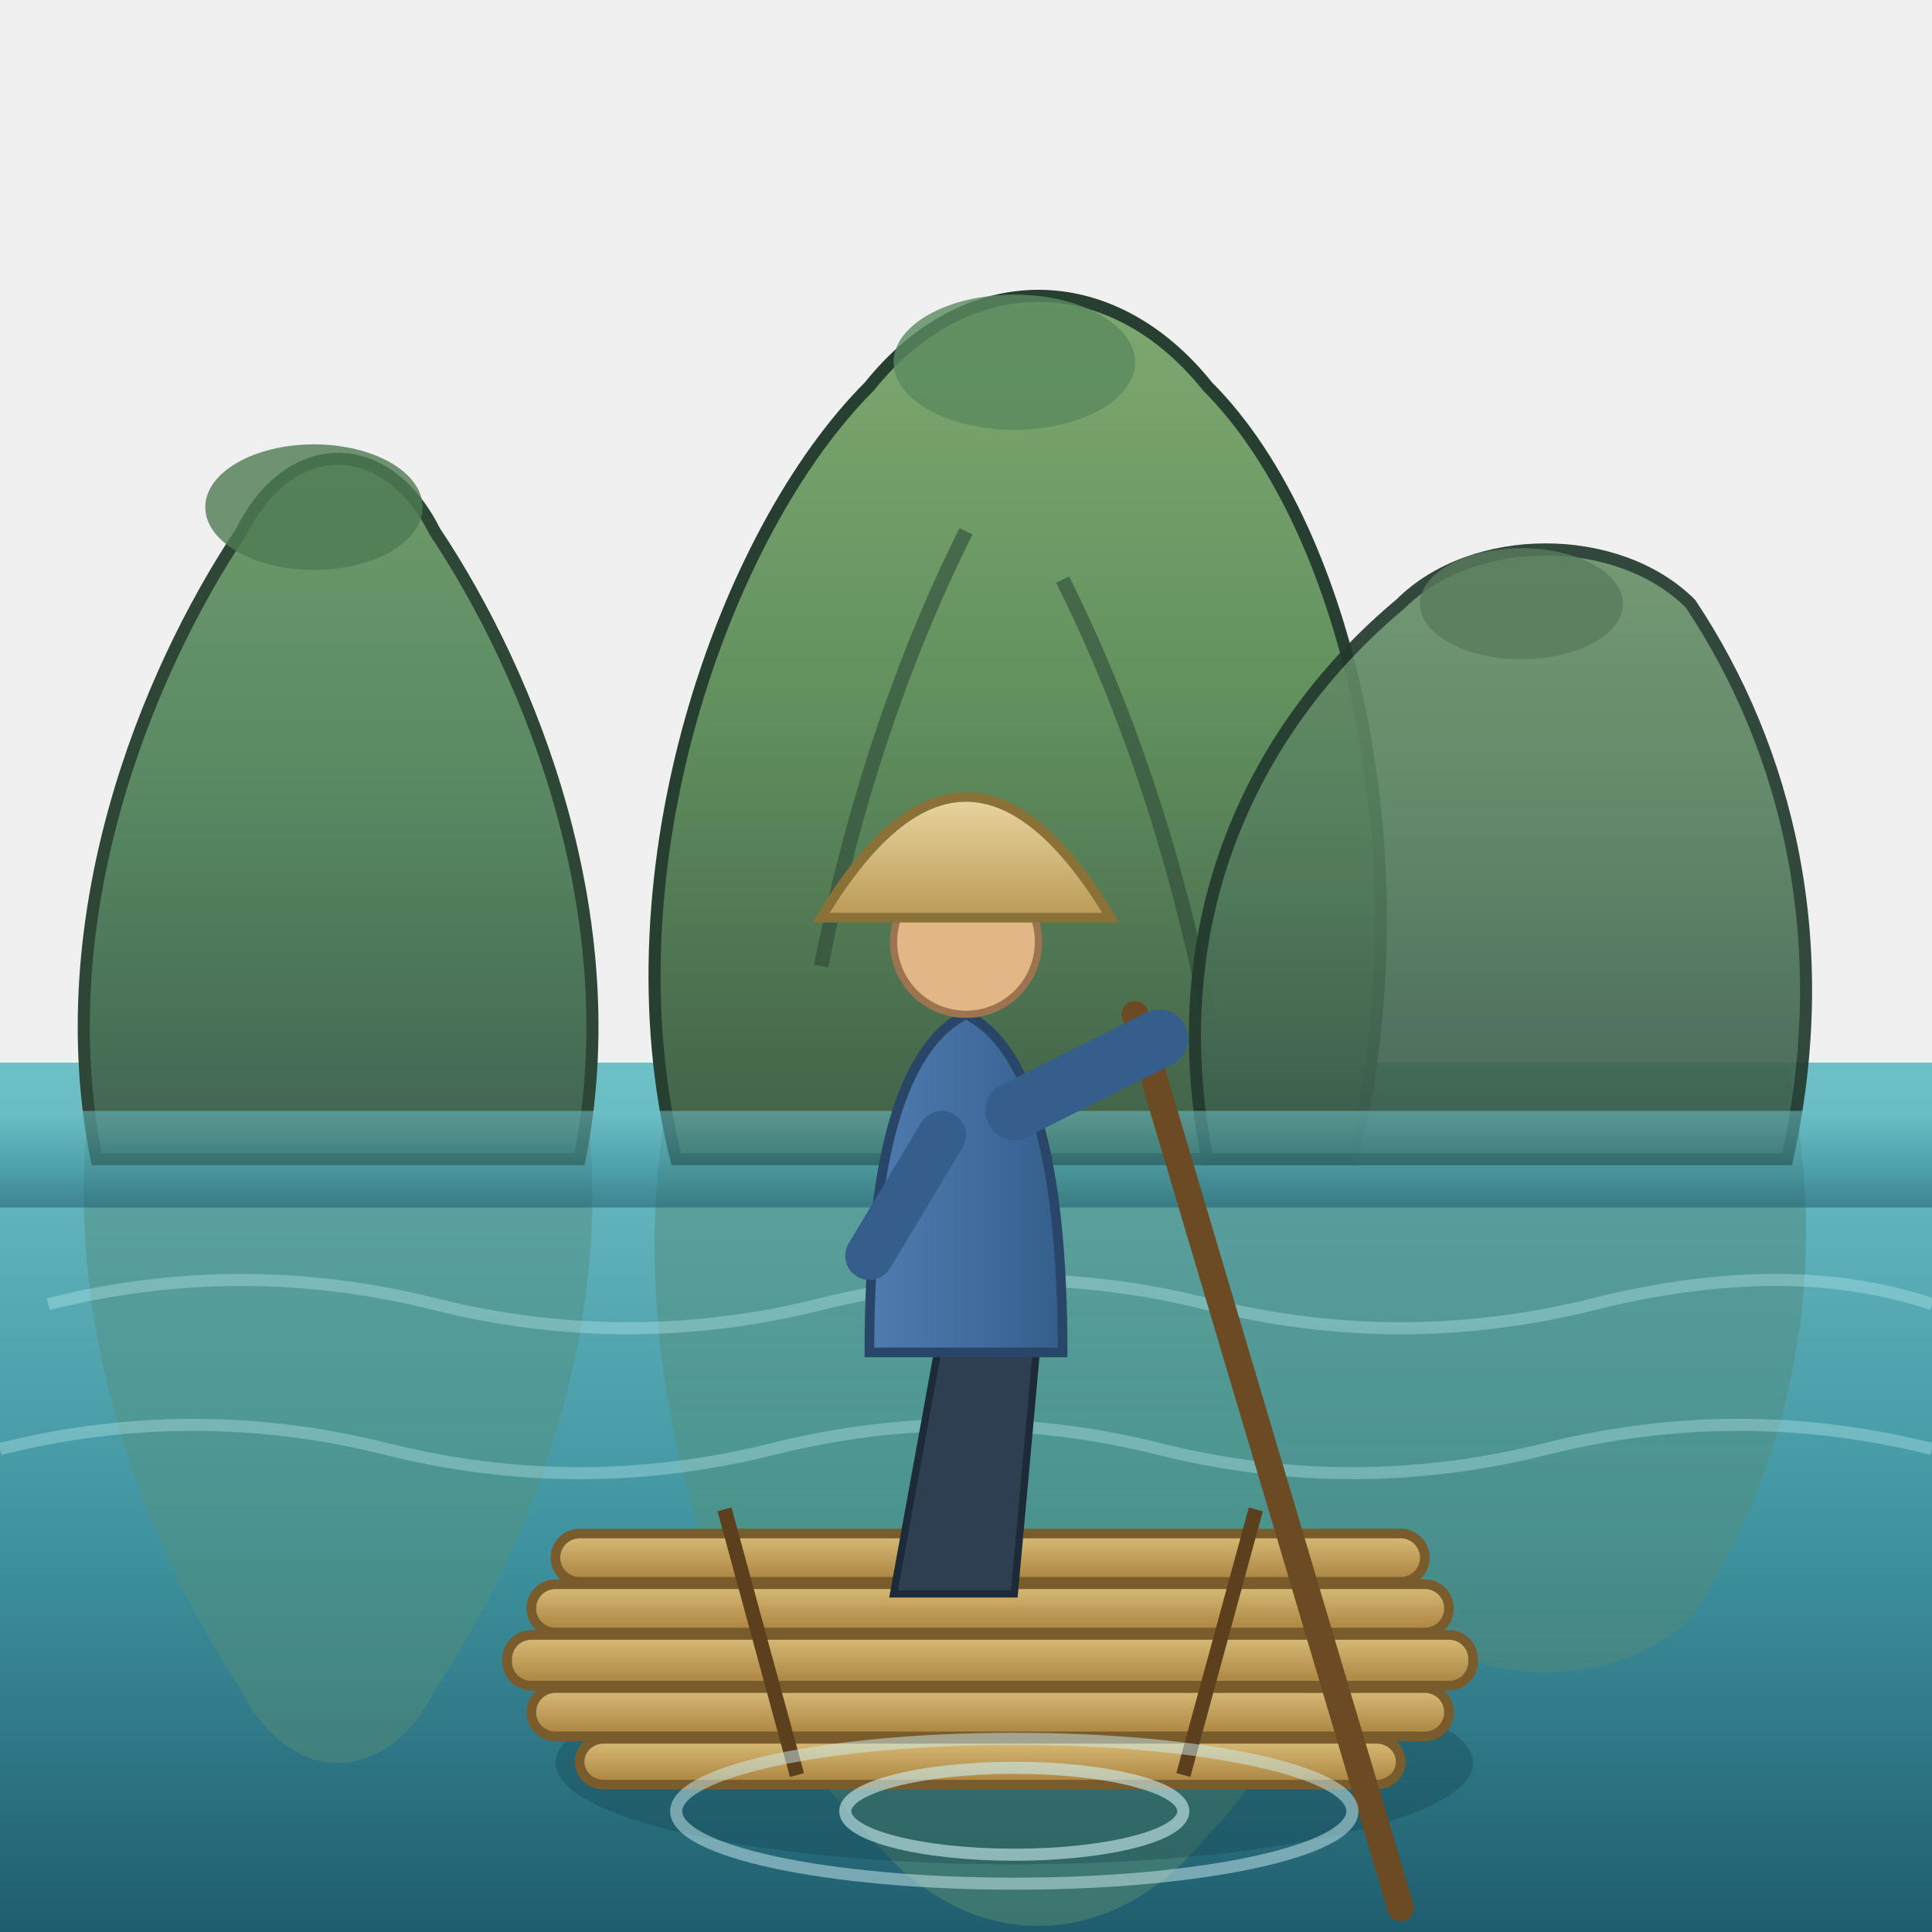
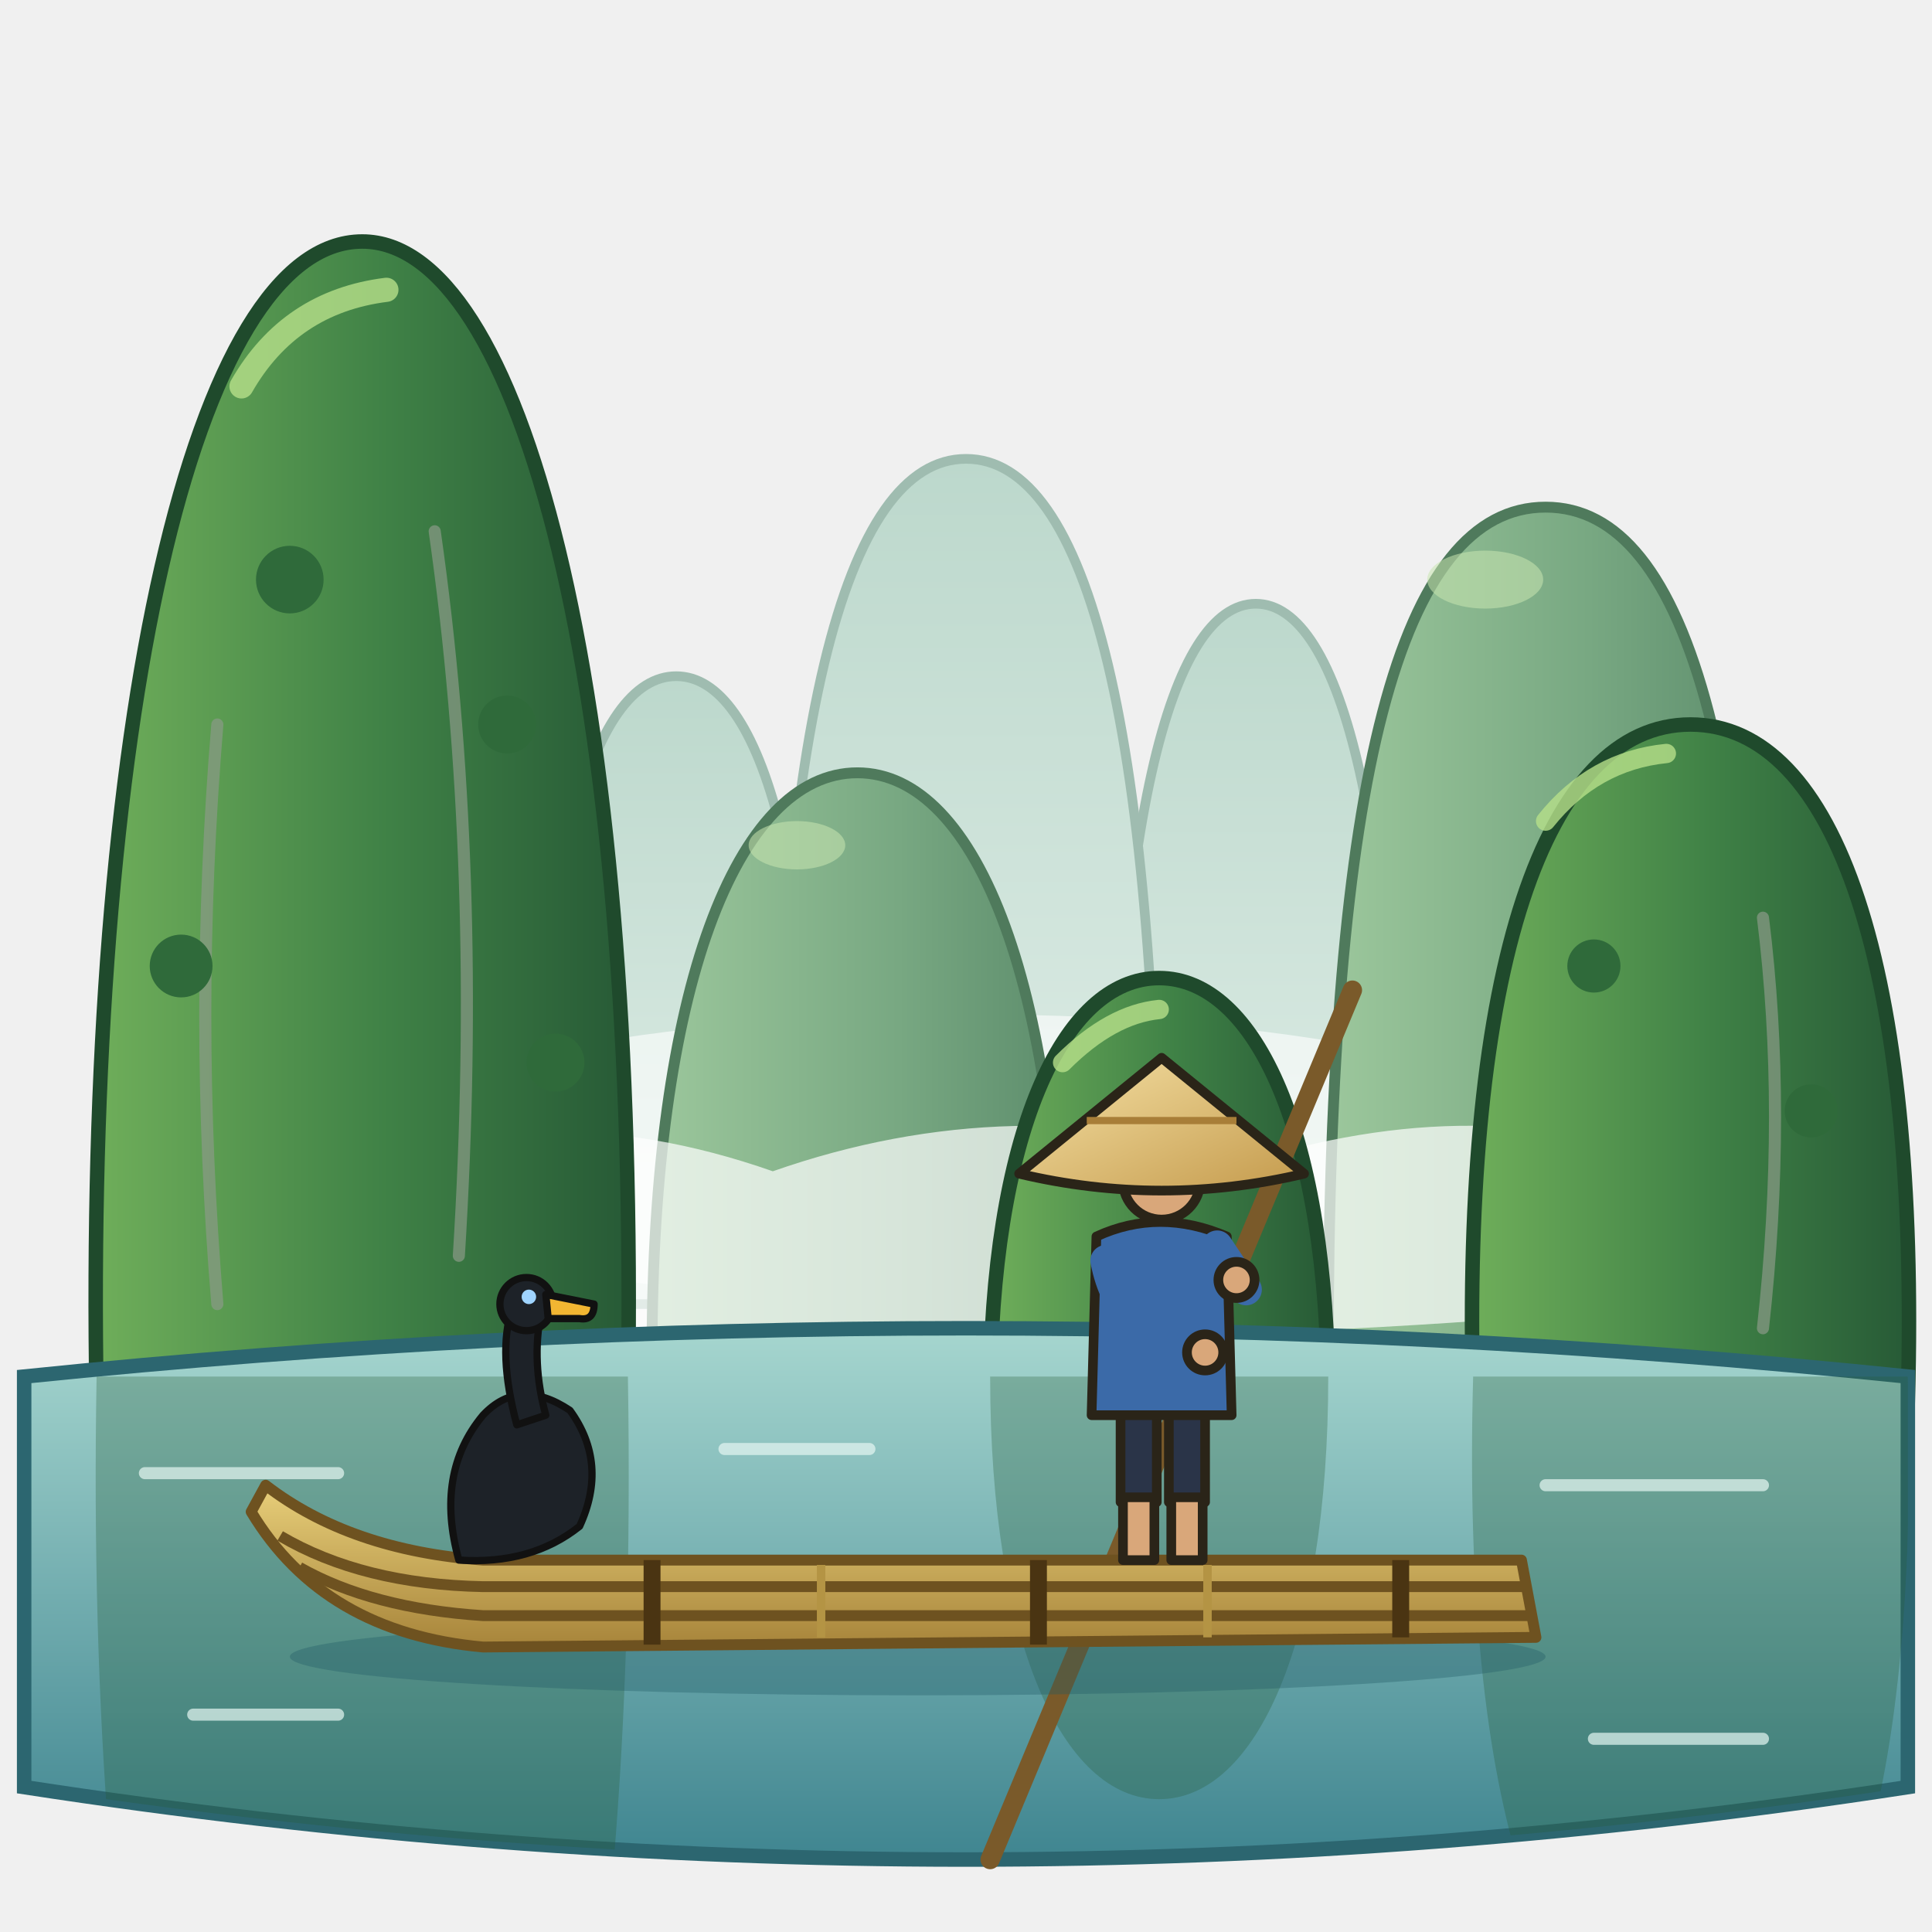
<svg xmlns="http://www.w3.org/2000/svg" viewBox="0 0 80 80">
  <defs>
-     <linearGradient id="gkPeakA" x1="0" y1="0" x2="0" y2="1">
-       <stop offset="0%" stop-color="#6f9a6a" />
-       <stop offset="45%" stop-color="#5a8a63" />
-       <stop offset="100%" stop-color="#3f6350" />
+     <linearGradient id="gk-back" x1="0" y1="0" x2="0" y2="1">
+       <stop offset="0" stop-color="#bcd8cc" />
+       <stop offset="1" stop-color="#e2efe9" />
    </linearGradient>
-     <linearGradient id="gkPeakB" x1="0" y1="0" x2="0" y2="1">
-       <stop offset="0%" stop-color="#7fa870" />
-       <stop offset="45%" stop-color="#63925f" />
-       <stop offset="100%" stop-color="#406048" />
+     <linearGradient id="gk-mid" x1="0" y1="0" x2="1" y2="0">
+       <stop offset="0" stop-color="#9cc79c" />
+       <stop offset=".6" stop-color="#78a882" />
+       <stop offset="1" stop-color="#5d8d6c" />
    </linearGradient>
-     <linearGradient id="gkPeakC" x1="0" y1="0" x2="0" y2="1">
-       <stop offset="0%" stop-color="#6a9168" />
-       <stop offset="45%" stop-color="#557f5e" />
-       <stop offset="100%" stop-color="#395a4a" />
+     <linearGradient id="gk-front" x1="0" y1="0" x2="1" y2="0">
+       <stop offset="0" stop-color="#6fae5a" />
+       <stop offset=".55" stop-color="#3f8146" />
+       <stop offset="1" stop-color="#275a36" />
    </linearGradient>
-     <linearGradient id="gkWater" x1="0" y1="0" x2="0" y2="1">
-       <stop offset="0%" stop-color="#6fc1c8" />
-       <stop offset="55%" stop-color="#3f93a0" />
-       <stop offset="100%" stop-color="#1f5d6e" />
+     <linearGradient id="gk-mist" x1="0" y1="0" x2="0" y2="1">
+       <stop offset="0" stop-color="#fff" stop-opacity="0" />
+       <stop offset=".5" stop-color="#fff" stop-opacity=".85" />
+       <stop offset="1" stop-color="#fff" stop-opacity="0" />
    </linearGradient>
-     <linearGradient id="gkRaft" x1="0" y1="0" x2="0" y2="1">
-       <stop offset="0%" stop-color="#d9bd78" />
-       <stop offset="100%" stop-color="#a9823f" />
+     <linearGradient id="gk-water" x1="0" y1="0" x2="0" y2="1">
+       <stop offset="0" stop-color="#a6d6cf" />
+       <stop offset="1" stop-color="#3f8590" />
    </linearGradient>
-     <linearGradient id="gkShirt" x1="0" y1="0" x2="1" y2="0">
-       <stop offset="0%" stop-color="#4f7cb0" />
-       <stop offset="100%" stop-color="#355e8c" />
+     <linearGradient id="gk-bamboo" x1="0" y1="0" x2="0" y2="1">
+       <stop offset="0" stop-color="#e8cf7a" />
+       <stop offset="1" stop-color="#a7843a" />
    </linearGradient>
-     <linearGradient id="gkHat" x1="0" y1="0" x2="0" y2="1">
-       <stop offset="0%" stop-color="#e8d5a0" />
-       <stop offset="100%" stop-color="#bb9a55" />
+     <linearGradient id="gk-hat" x1="0" y1="0" x2="1" y2="1">
+       <stop offset="0" stop-color="#f6e2a6" />
+       <stop offset="1" stop-color="#c49a4c" />
    </linearGradient>
+     <clipPath id="gk-wclip">
+       <path d="M1,57 Q40,53 79,57 L79,74 Q40,80 1,74 Z" />
+     </clipPath>
+     <g id="gk-fronts">
+       <path d="M4,58 C3.5,30 8,10 15,10 C21.5,10 26.5,28 26,58 Z" />
+       <path d="M61,58 C60.5,40 64,30 70,30 C76,30 79.5,40 79,58 Z" />
+       <path d="M41,58 C41,47 44,40.5 48,40.5 C52,40.5 55,47 55,58 Z" />
+     </g>
  </defs>
-   <rect x="0" y="44" width="80" height="36" fill="url(#gkWater)" />
-   <g opacity="0.3">
-     <g transform="translate(0,92) scale(1,-1)">
-       <path d="M4,48 C2,38 6,28 10,22 C12,18 16,18 18,22 C22,28 26,38 24,48 Z" fill="url(#gkPeakA)" />
-       <path d="M28,48 C25,36 30,22 36,16 C40,11 46,11 50,16 C56,22 59,36 56,48 Z" fill="url(#gkPeakB)" />
-       <path d="M50,48 C48,38 52,30 58,25 C61,22 67,22 70,25 C74,31 76,39 74,48 Z" fill="url(#gkPeakC)" />
-     </g>
+   <g fill="url(#gk-back)" stroke="#9fbcb0" stroke-width="0.4">
+     <path d="M22,54 C22,36 24.5,28 28,28 C31.5,28 34,36 34,54 Z" />
+     <path d="M46,54 C46,34 48.5,25 52,25 C55.5,25 58,34 58,54 Z" />
+     <path d="M32,54 C32,30 35,19 40,19 C45,19 48,30 48,54 Z" />
  </g>
-   <g stroke="#bfeef2" stroke-width="0.5" opacity="0.35" fill="none">
-     <path d="M2,54 Q10,52 18,54 T34,54 T50,54 T66,54 T80,54" />
-     <path d="M0,60 Q8,58 16,60 T32,60 T48,60 T64,60 T80,60" />
+   <ellipse cx="40" cy="48" rx="26" ry="6" fill="#fff" opacity=".6" />
+   <g fill="url(#gk-mid)" stroke="#4f7a5c" stroke-width="0.45">
+     <path d="M55,56 C55,32 58,21 64,21 C70,21 73,32 73,56 Z" />
+     <path d="M27,56 C27,41 30.5,32 35.5,32 C40.5,32 44,41 44,56 Z" />
  </g>
-   <g stroke="#2d4636" stroke-width="0.5">
-     <path d="M4,48 C2,38 6,28 10,22 C12,18 16,18 18,22 C22,28 26,38 24,48 Z" fill="url(#gkPeakA)" />
-     <ellipse cx="13" cy="21" rx="4.5" ry="2.6" fill="#4d7a52" opacity="0.8" stroke="none" />
+   <g fill="#c8e6b0" opacity=".55">
+     <ellipse cx="61.5" cy="24" rx="2.4" ry="1.2" />
+     <ellipse cx="33" cy="35" rx="2" ry="1" />
  </g>
-   <g stroke="#263f30" stroke-width="0.5">
-     <path d="M28,48 C25,36 30,22 36,16 C40,11 46,11 50,16 C56,22 59,36 56,48 Z" fill="url(#gkPeakB)" />
-     <ellipse cx="42" cy="15" rx="5" ry="2.8" fill="#5a8a5f" opacity="0.8" stroke="none" />
-     <path d="M34,40 Q36,30 40,22" stroke="#2d4a38" stroke-width="0.6" fill="none" opacity="0.6" />
-     <path d="M50,42 Q48,32 44,24" stroke="#2d4a38" stroke-width="0.6" fill="none" opacity="0.6" />
+   <g>
+     <path d="M6,52 Q8,48 14,49 Q22,45 32,48.5 Q42,45 52,48 Q62,45 70,48.5 Q77,48 76,52 Q72,55 40,55.5 Q10,55 6,52 Z" fill="#fff" opacity=".7" />
+     <animateTransform attributeName="transform" type="translate" values="0,0;1.5,0;0,0" dur="10s" repeatCount="indefinite" />
  </g>
-   <g stroke="#223a2e" stroke-width="0.5" opacity="0.92">
-     <path d="M50,48 C48,38 52,30 58,25 C61,22 67,22 70,25 C74,31 76,39 74,48 Z" fill="url(#gkPeakC)" />
-     <ellipse cx="63" cy="25" rx="4.2" ry="2.3" fill="#4a7050" opacity="0.8" stroke="none" />
+   <use href="#gk-fronts" fill="url(#gk-front)" stroke="#1f4a2c" stroke-width="0.6" />
+   <g fill="none" stroke-linecap="round">
+     <path d="M10,16 Q12,12.5 16,12" stroke="#b6e08a" stroke-width="1" opacity=".8" />
+     <path d="M64,34 Q66,31.5 69,31.2 M44,44 Q46,42 48,41.8" stroke="#b6e08a" stroke-width="0.8" opacity=".8" />
+     <path d="M18,22 Q20,36 19,52 M9,30 Q8,42 9,54 M73,38 Q74,46 73,55" stroke="#8a9a88" stroke-width="0.5" opacity=".7" />
  </g>
-   <rect x="0" y="46" width="80" height="4" fill="url(#gkWater)" opacity="0.55" />
-   <g>
-     <animateTransform attributeName="transform" type="translate" values="0,0; 0,1.1; 0,0; 0,-0.6; 0,0" dur="3.2s" repeatCount="indefinite" />
-     <ellipse cx="42" cy="73" rx="19" ry="4.2" fill="#0d3a44" opacity="0.3" />
-     <g stroke="#7a5c2c" stroke-width="0.4">
-       <rect x="23" y="63.5" width="36" height="2" rx="1" fill="url(#gkRaft)" />
-       <rect x="22" y="65.6" width="38" height="2" rx="1" fill="url(#gkRaft)" />
-       <rect x="21" y="67.7" width="40" height="2.1" rx="1" fill="url(#gkRaft)" />
-       <rect x="22" y="69.9" width="38" height="2" rx="1" fill="url(#gkRaft)" />
-       <rect x="24" y="72" width="34" height="1.9" rx="1" fill="url(#gkRaft)" />
-     </g>
-     <line x1="30" y1="62.5" x2="33" y2="73.5" stroke="#5c3f1c" stroke-width="0.6" />
-     <line x1="52" y1="62.5" x2="49" y2="73.5" stroke="#5c3f1c" stroke-width="0.6" />
-     <line x1="47" y1="42" x2="58" y2="79" stroke="#6b4a24" stroke-width="1.1" stroke-linecap="round" />
-     <g>
-       <path d="M37,66 L39,55 L43,55 L42,66 Z" fill="#2e3f52" stroke="#1d2a38" stroke-width="0.3" />
-       <path d="M36,56 Q36,44 40,42 Q44,44 44,56 Z" fill="url(#gkShirt)" stroke="#294568" stroke-width="0.4" />
-       <path d="M42,46 L48,43" stroke="#355e8c" stroke-width="2.4" stroke-linecap="round" />
-       <path d="M39,47 L36,52" stroke="#355e8c" stroke-width="2" stroke-linecap="round" />
-       <circle cx="40" cy="39" r="3" fill="#e3b685" stroke="#9c7450" stroke-width="0.3" />
-       <path d="M34,38 Q40,28 46,38 Z" fill="url(#gkHat)" stroke="#8a7138" stroke-width="0.4" />
-     </g>
+   <g fill="#2f6a3a">
+     <circle cx="12" cy="24" r="1.4" />
+     <circle cx="21" cy="30" r="1.2" />
+     <circle cx="7.5" cy="40" r="1.3" />
+     <circle cx="23" cy="44" r="1.2" />
+     <circle cx="66" cy="40" r="1.1" />
+     <circle cx="75" cy="46" r="1.1" />
+     <circle cx="50" cy="47" r="1" />
  </g>
-   <g fill="none" stroke="#cdeef0">
-     <ellipse cx="42" cy="75" rx="14" ry="3" opacity="0.5" stroke-width="0.5">
-       <animate attributeName="rx" values="10;22;10" dur="3.2s" repeatCount="indefinite" />
-       <animate attributeName="opacity" values="0.55;0.05;0.55" dur="3.2s" repeatCount="indefinite" />
-     </ellipse>
-     <ellipse cx="42" cy="75" rx="7" ry="1.8" opacity="0.6" stroke-width="0.5">
-       <animate attributeName="rx" values="5;15;5" dur="3.2s" begin="0.6s" repeatCount="indefinite" />
-       <animate attributeName="opacity" values="0.6;0.05;0.6" dur="3.2s" begin="0.6s" repeatCount="indefinite" />
-     </ellipse>
+   <path d="M1,57 Q40,53 79,57 L79,74 Q40,80 1,74 Z" fill="url(#gk-water)" stroke="#2c6670" stroke-width="0.6" />
+   <g clip-path="url(#gk-wclip)" opacity=".3">
+     <use href="#gk-fronts" fill="#245a36" transform="translate(0,115) scale(1,-1)" />
+   </g>
+   <g stroke="#e6f6f2" stroke-width="0.5" stroke-linecap="round" opacity=".7">
+     <path d="M6,61 h8 M30,60 h6 M64,61.5 h9 M8,71 h6 M66,72 h7" />
+     <animate attributeName="opacity" values=".7;.35;.7" dur="3s" repeatCount="indefinite" />
+   </g>
+   <path d="M56,41 L41,77" stroke="#7a5a2a" stroke-width="0.8" stroke-linecap="round" />
+   <ellipse cx="38" cy="68.6" rx="26" ry="1.6" fill="#1f5a64" opacity=".35" />
+   <g stroke="#6e5220" stroke-width="0.45" stroke-linejoin="round">
+     <path d="M11,61.5 Q14.5,64.2 20,64.6 L63,64.6 L63.6,67.8 L20,68.2 Q13.4,67.6 10.4,62.6 Z" fill="url(#gk-bamboo)" />
+     <path d="M11.6,63.6 Q15,65.6 20,65.7 L63.2,65.7 M12.4,64.9 Q15.4,66.6 20,66.9 L63.4,66.9" fill="none" />
+     <path d="M27,64.6 v3.5 M43,64.6 v3.5 M58,64.6 v3.2" stroke="#4a3412" stroke-width="0.7" />
+     <path d="M34,64.8 v3 M50,64.8 v3" stroke="#b49444" stroke-width="0.35" />
+   </g>
+   <g stroke="#111" stroke-width="0.3" stroke-linejoin="round">
+     <path d="M19,64.6 Q18,61 20,58.6 Q21.5,57 23.6,58.4 Q25.2,60.6 24,63.2 Q22,64.8 19,64.6 Z" fill="#1d2228" />
+     <path d="M21.4,59 Q20.6,56 21.2,54.2 L22.4,54.4 Q22,56.4 22.6,58.6 Z" fill="#1d2228" />
+     <circle cx="21.8" cy="54" r="1.1" fill="#1d2228" />
+     <path d="M22.6,53.6 L24.6,54 Q24.6,54.7 24,54.6 L22.7,54.6 Z" fill="#f2b632" />
+   </g>
+   <circle cx="21.9" cy="53.7" r="0.3" fill="#9fd4ff" />
+   <g stroke="#2a2418" stroke-width="0.4" stroke-linejoin="round">
+     <rect x="46.4" y="58" width="1.5" height="4.2" fill="#2a3448" />
+     <rect x="48.4" y="58" width="1.5" height="4.2" fill="#2a3448" />
+     <rect x="46.5" y="62" width="1.3" height="2.6" fill="#d9a77a" />
+     <rect x="48.5" y="62" width="1.3" height="2.6" fill="#d9a77a" />
+     <path d="M45.4,51.2 Q48,50 50.8,51.2 L51,58.6 L45.2,58.6 Z" fill="#3b6aa8" />
+     <path d="M50.4,51.6 L51.6,53.4" stroke="#3b6aa8" stroke-width="1.3" stroke-linecap="round" />
+     <path d="M45.8,52.2 Q46.4,55.4 49.8,56" fill="none" stroke="#3b6aa8" stroke-width="1.3" stroke-linecap="round" />
+     <circle cx="51.2" cy="53" r="0.75" fill="#d9a77a" />
+     <circle cx="49.9" cy="56" r="0.75" fill="#d9a77a" />
+     <circle cx="48.1" cy="48.9" r="1.6" fill="#d9a77a" />
+     <path d="M42.2,48.6 L48.1,43.8 L54,48.6 Q48.1,50 42.2,48.6 Z" fill="url(#gk-hat)" />
+     <path d="M45,46.4 L51.2,46.4" stroke="#a87e38" stroke-width="0.3" />
  </g>
</svg>
